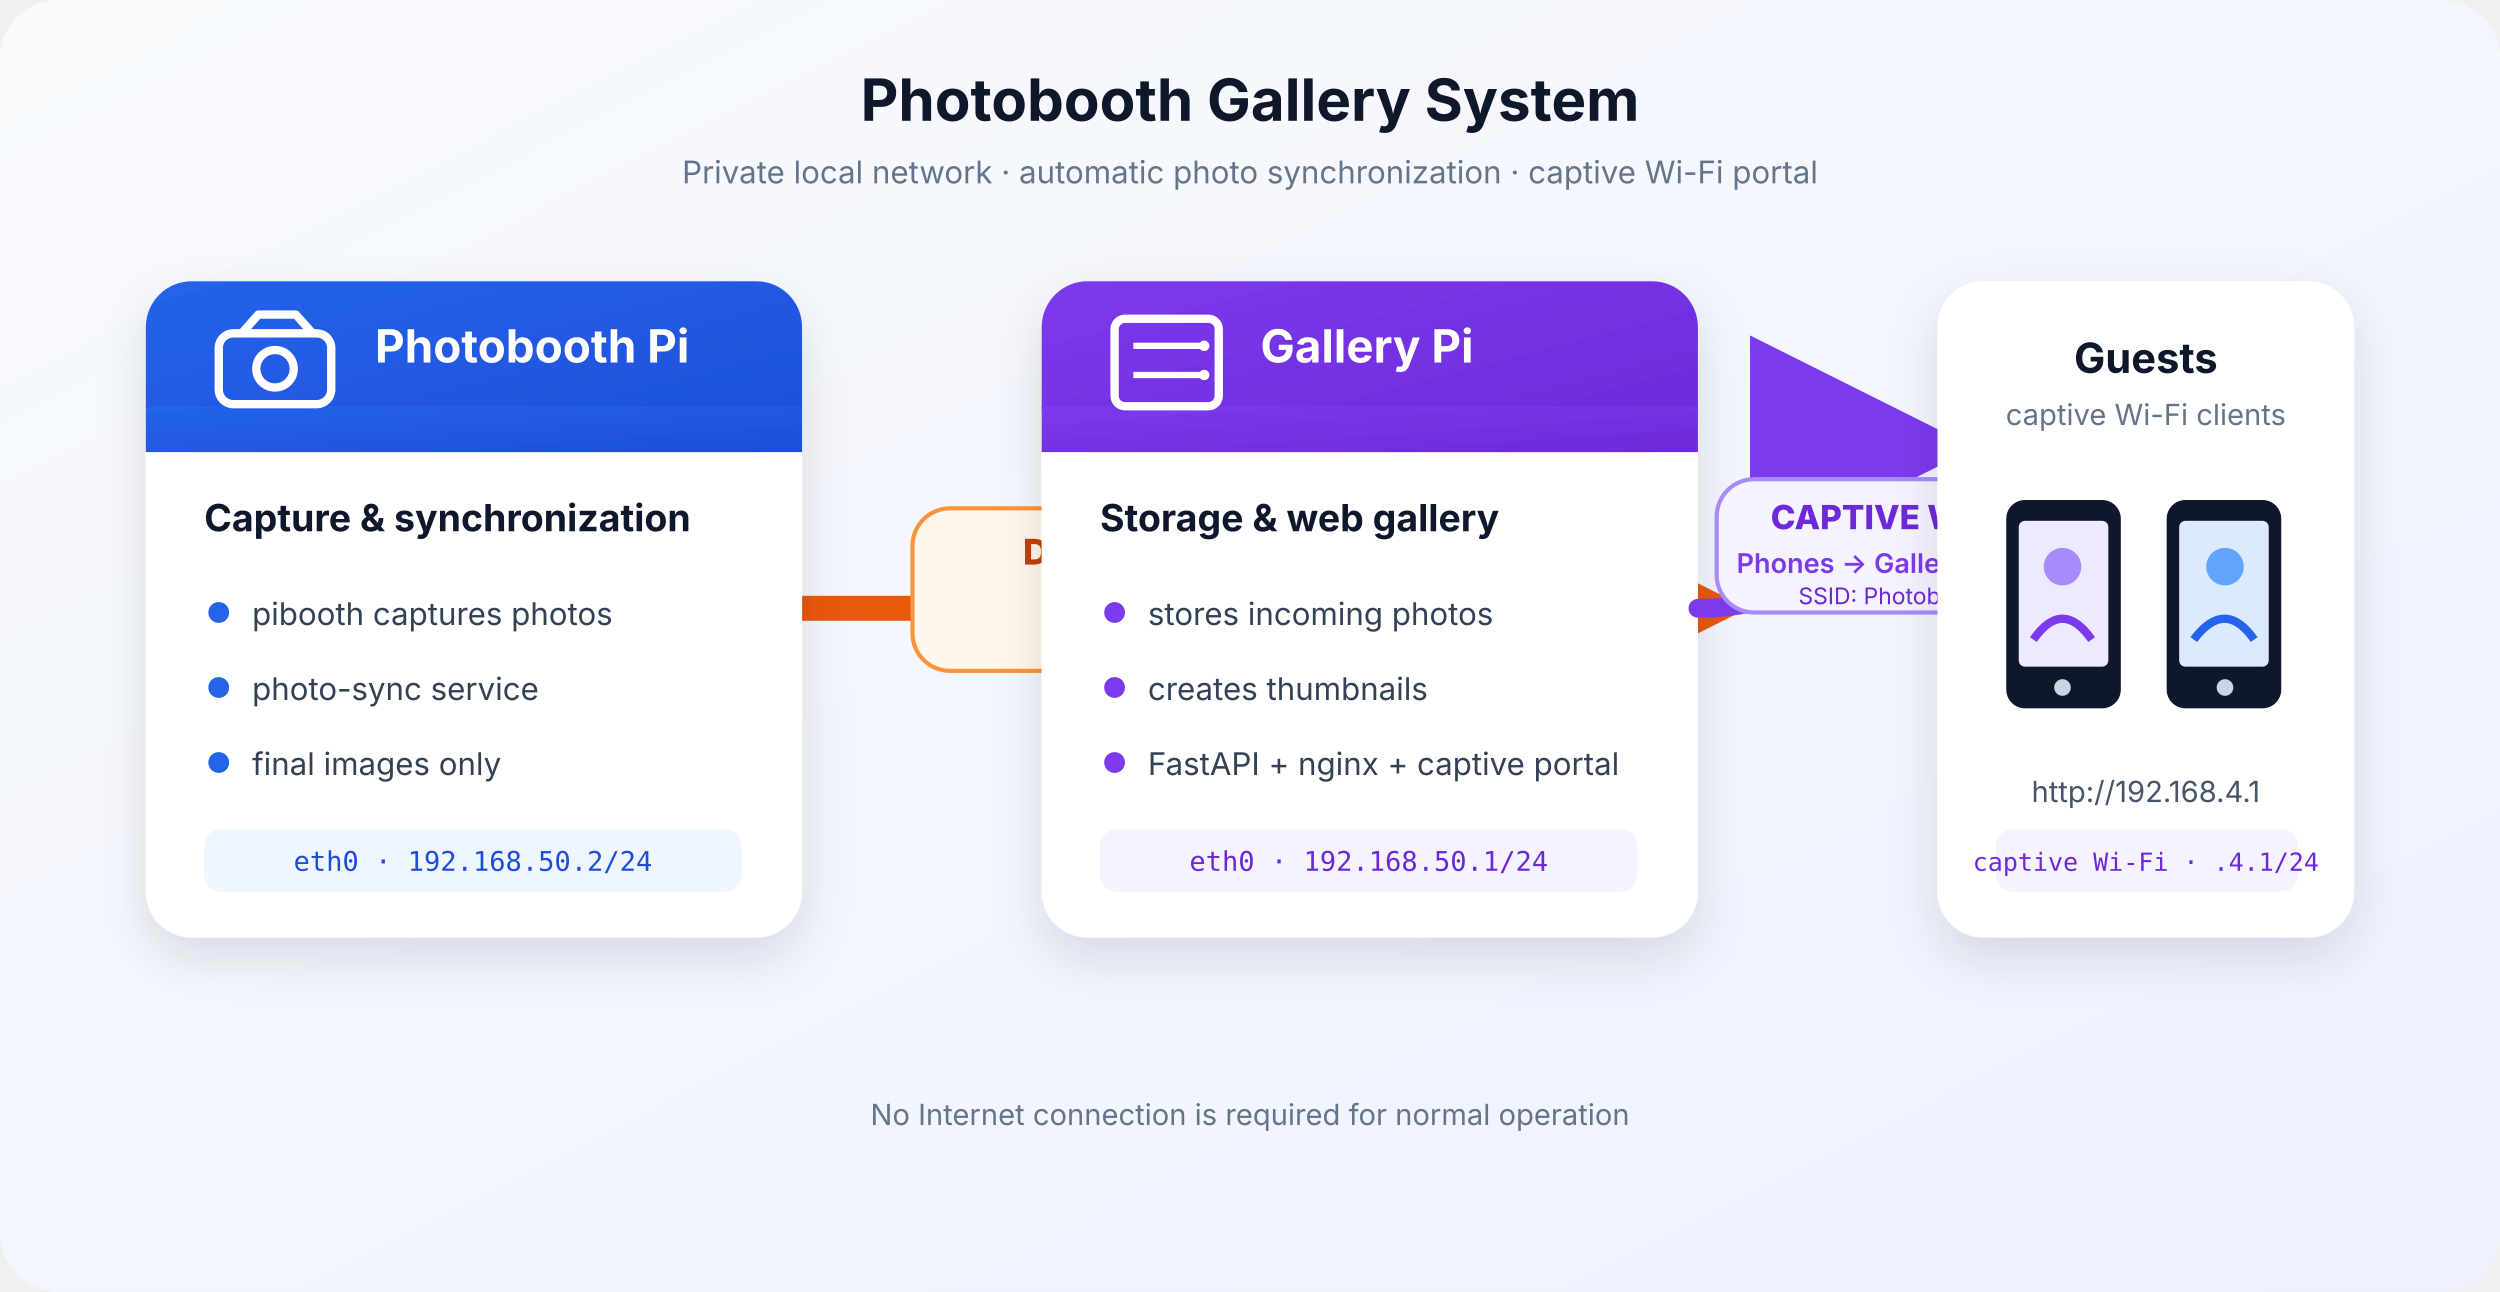
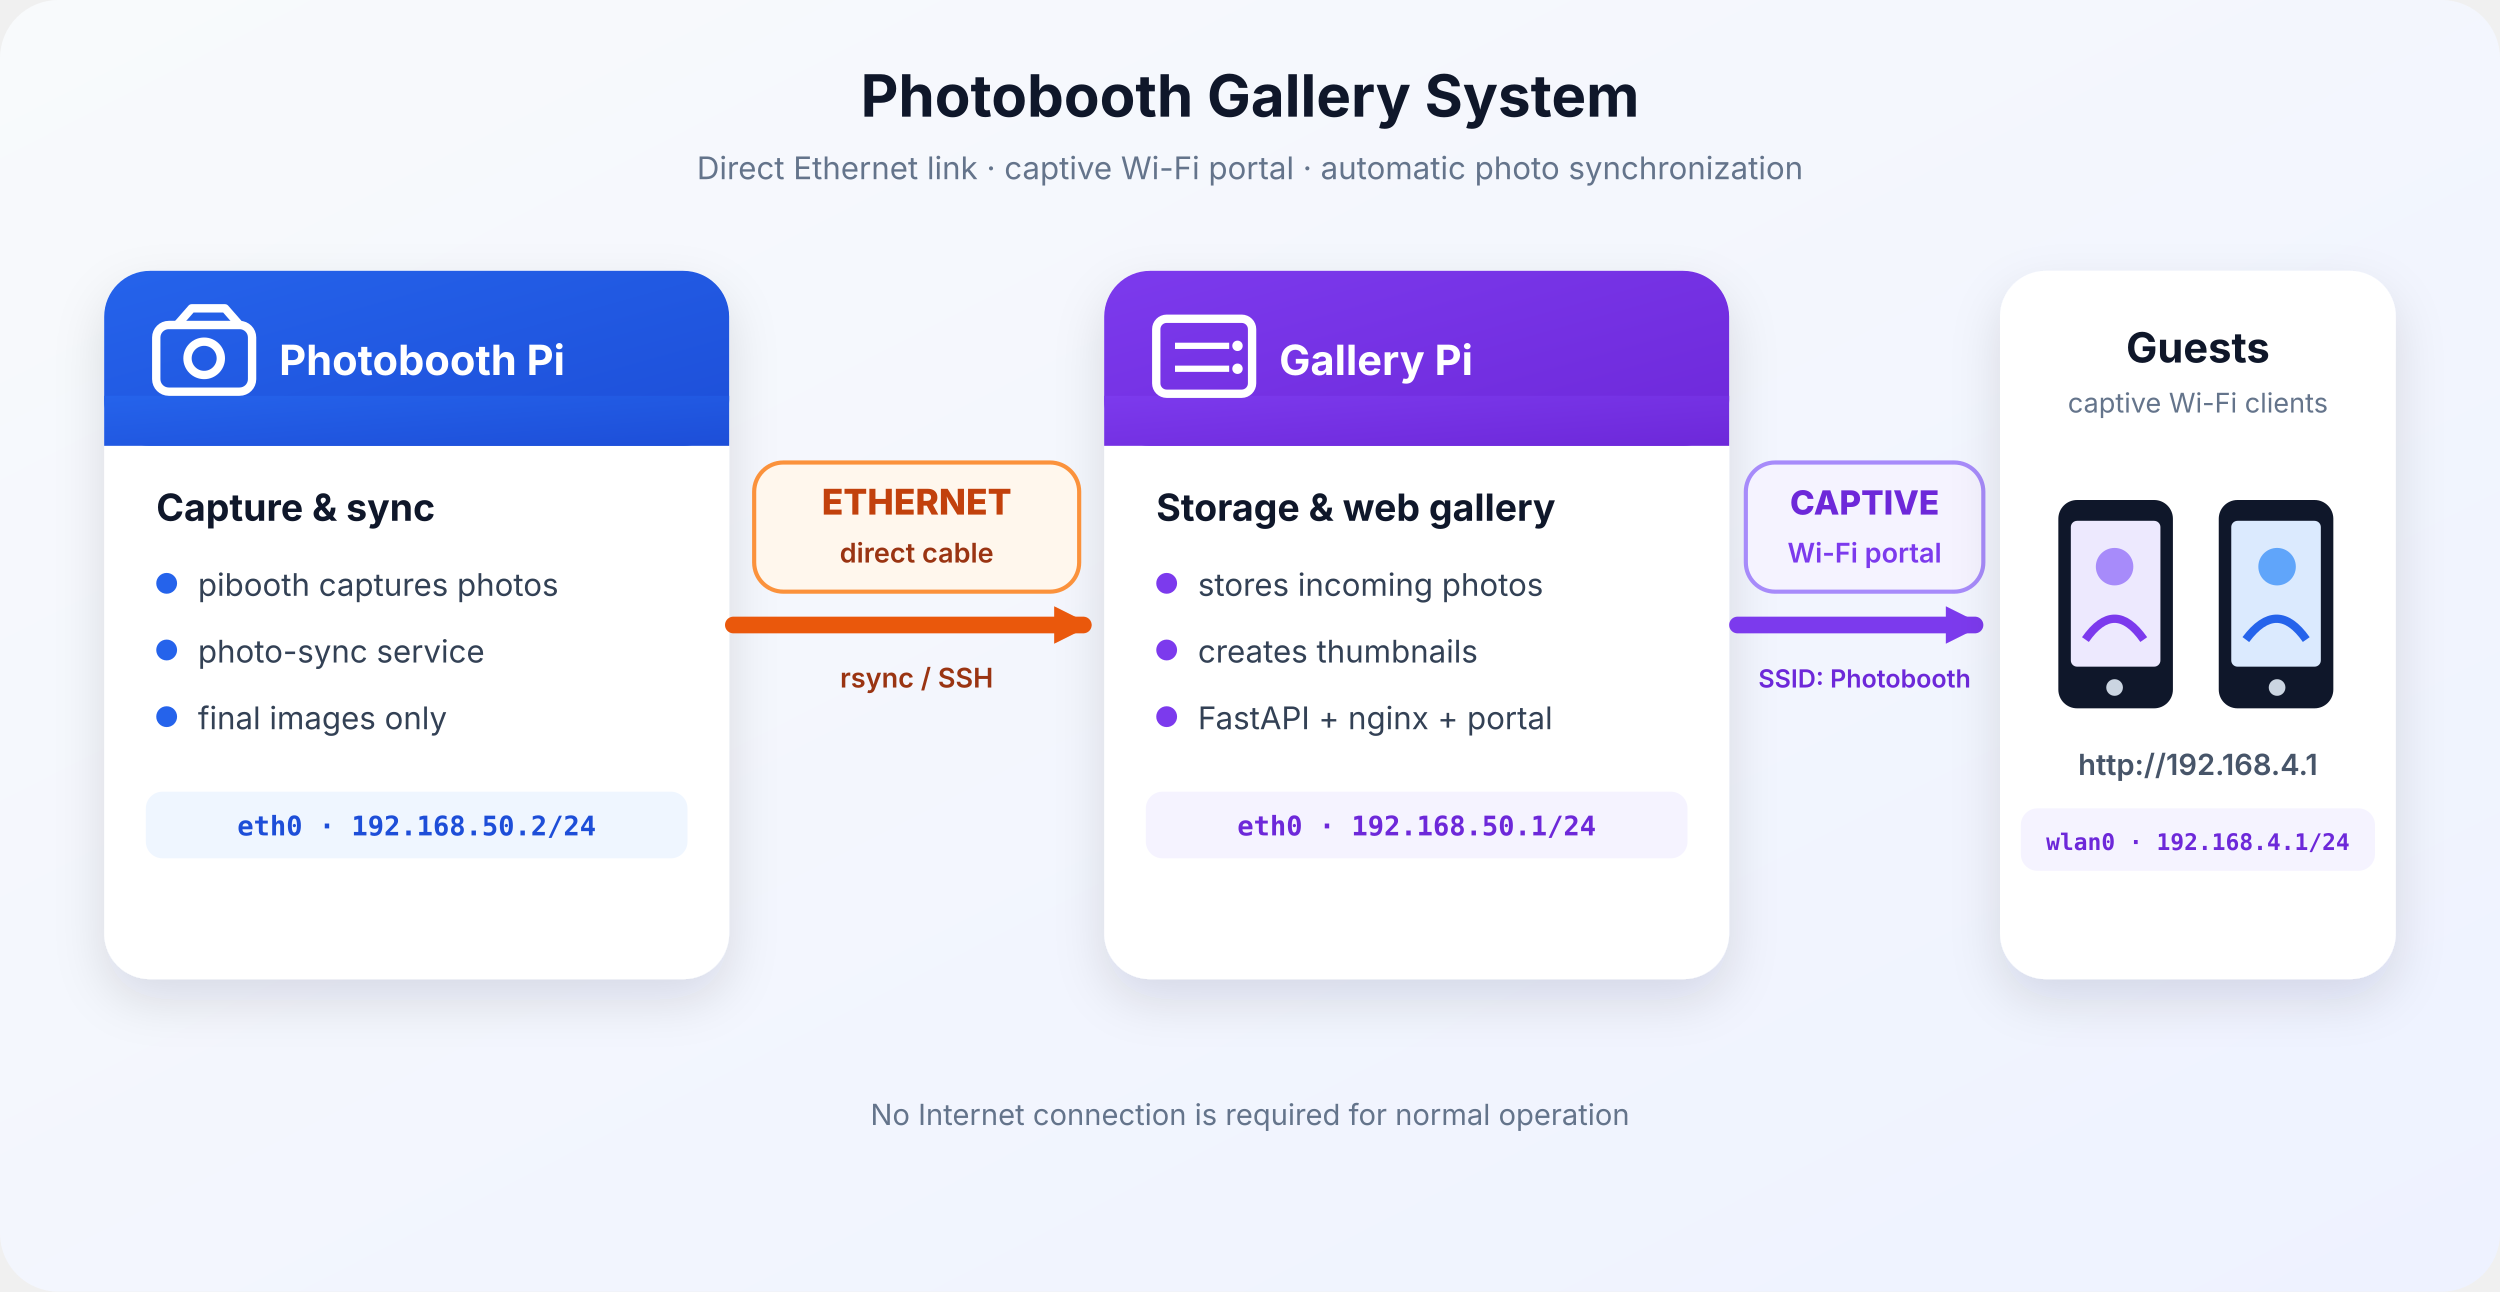
<svg xmlns="http://www.w3.org/2000/svg" viewBox="0 0 1200 620" role="img" aria-labelledby="title desc">
  <defs>
    <linearGradient id="background" x1="0" y1="0" x2="1" y2="1">
      <stop offset="0" stop-color="#f8fafc" />
      <stop offset="1" stop-color="#eef2ff" />
    </linearGradient>
    <linearGradient id="booth" x1="0" y1="0" x2="1" y2="1">
      <stop offset="0" stop-color="#2563eb" />
      <stop offset="1" stop-color="#1d4ed8" />
    </linearGradient>
    <linearGradient id="gallery" x1="0" y1="0" x2="1" y2="1">
      <stop offset="0" stop-color="#7c3aed" />
      <stop offset="1" stop-color="#6d28d9" />
    </linearGradient>
    <filter id="shadow" x="-20%" y="-20%" width="140%" height="140%">
      <feDropShadow dx="0" dy="10" stdDeviation="12" flood-color="#0f172a" flood-opacity="0.12" />
    </filter>
-     <marker id="arrow-blue" markerWidth="12" markerHeight="12" refX="10" refY="6" orient="auto">
-       <path d="M0,0 L12,6 L0,12 Z" fill="#2563eb" />
+     <marker id="arrow-orange" markerUnits="userSpaceOnUse" markerWidth="18" markerHeight="18" refX="14" refY="9" orient="auto">
+       <path d="M0,0 L18,9 L0,18 Z" fill="#ea580c" />
    </marker>
-     <marker id="arrow-purple" markerWidth="12" markerHeight="12" refX="10" refY="6" orient="auto">
-       <path d="M0,0 L12,6 L0,12 Z" fill="#7c3aed" />
-     </marker>
-     <marker id="arrow-orange" markerWidth="12" markerHeight="12" refX="10" refY="6" orient="auto">
-       <path d="M0,0 L12,6 L0,12 Z" fill="#ea580c" />
+     <marker id="arrow-purple" markerUnits="userSpaceOnUse" markerWidth="18" markerHeight="18" refX="14" refY="9" orient="auto">
+       <path d="M0,0 L18,9 L0,18 Z" fill="#7c3aed" />
    </marker>
  </defs>
  <rect width="1200" height="620" rx="28" fill="url(#background)" />
-   <text x="600" y="58" text-anchor="middle" font-family="Inter,Segoe UI,Arial,sans-serif" font-size="28" font-weight="700" fill="#0f172a">Photobooth Gallery System</text>
-   <text x="600" y="88" text-anchor="middle" font-family="Inter,Segoe UI,Arial,sans-serif" font-size="15" fill="#64748b">Private local network · automatic photo synchronization · captive Wi-Fi portal</text>
-   <line x1="385" y1="292" x2="815" y2="292" stroke="#ea580c" stroke-width="12" stroke-linecap="round" marker-end="url(#arrow-orange)" />
-   <rect x="438" y="244" width="324" height="78" rx="18" fill="#fff7ed" stroke="#fb923c" stroke-width="2" />
-   <text x="600" y="271" text-anchor="middle" font-family="Inter,Segoe UI,Arial,sans-serif" font-size="17" font-weight="800" fill="#c2410c">DIRECT ETHERNET CABLE</text>
-   <text x="600" y="294" text-anchor="middle" font-family="Inter,Segoe UI,Arial,sans-serif" font-size="14" font-weight="600" fill="#ea580c">Raspberry Pi ↔ Raspberry Pi</text>
-   <text x="600" y="313" text-anchor="middle" font-family="Inter,Segoe UI,Arial,sans-serif" font-size="12" fill="#9a3412">rsync / SSH · photos flow →</text>
+   <text x="600" y="56" text-anchor="middle" font-family="Inter,Segoe UI,Arial,sans-serif" font-size="28" font-weight="700" fill="#0f172a">Photobooth Gallery System</text>
+   <text x="600" y="86" text-anchor="middle" font-family="Inter,Segoe UI,Arial,sans-serif" font-size="15" fill="#64748b">Direct Ethernet link · captive Wi-Fi portal · automatic photo synchronization</text>
  <g filter="url(#shadow)">
-     <rect x="70" y="135" width="315" height="315" rx="22" fill="#ffffff" />
-     <rect x="70" y="135" width="315" height="82" rx="22" fill="url(#booth)" />
-     <rect x="70" y="195" width="315" height="22" fill="url(#booth)" />
+     <rect x="50" y="130" width="300" height="340" rx="22" fill="#ffffff" />
  </g>
-   <rect x="105" y="160" width="54" height="34" rx="7" fill="none" stroke="#ffffff" stroke-width="4" />
-   <path d="M116 160 l8-9 h18 l8 9" fill="none" stroke="#ffffff" stroke-width="4" stroke-linejoin="round" />
-   <circle cx="132" cy="177" r="9" fill="none" stroke="#ffffff" stroke-width="4" />
-   <text x="180" y="174" font-family="Inter,Segoe UI,Arial,sans-serif" font-size="22" font-weight="700" fill="#ffffff">Photobooth Pi</text>
-   <text x="98" y="255" font-family="Inter,Segoe UI,Arial,sans-serif" font-size="18" font-weight="700" fill="#0f172a">Capture &amp; synchronization</text>
-   <circle cx="105" cy="294" r="5" fill="#2563eb" />
-   <text x="121" y="300" font-family="Inter,Segoe UI,Arial,sans-serif" font-size="15" fill="#334155">pibooth captures photos</text>
-   <circle cx="105" cy="330" r="5" fill="#2563eb" />
-   <text x="121" y="336" font-family="Inter,Segoe UI,Arial,sans-serif" font-size="15" fill="#334155">photo-sync service</text>
-   <circle cx="105" cy="366" r="5" fill="#2563eb" />
-   <text x="121" y="372" font-family="Inter,Segoe UI,Arial,sans-serif" font-size="15" fill="#334155">final images only</text>
-   <rect x="98" y="398" width="258" height="30" rx="8" fill="#eff6ff" />
-   <text x="227" y="418" text-anchor="middle" font-family="ui-monospace,SFMono-Regular,Consolas,monospace" font-size="13" fill="#1d4ed8">eth0 · 192.168.50.2/24</text>
+   <rect x="50" y="130" width="300" height="84" rx="22" fill="url(#booth)" />
+   <rect x="50" y="190" width="300" height="24" fill="url(#booth)" />
+   <rect x="75" y="156" width="46" height="32" rx="6" fill="none" stroke="#ffffff" stroke-width="4" />
+   <path d="M85 156 l7-8 h16 l7 8" fill="none" stroke="#ffffff" stroke-width="4" stroke-linejoin="round" />
+   <circle cx="98" cy="172" r="8" fill="none" stroke="#ffffff" stroke-width="4" />
+   <text x="134" y="180" font-family="Inter,Segoe UI,Arial,sans-serif" font-size="20" font-weight="700" fill="#ffffff">Photobooth Pi</text>
+   <text x="75" y="250" font-family="Inter,Segoe UI,Arial,sans-serif" font-size="18" font-weight="700" fill="#0f172a">Capture &amp; sync</text>
+   <circle cx="80" cy="280" r="5" fill="#2563eb" />
+   <text x="95" y="286" font-family="Inter,Segoe UI,Arial,sans-serif" font-size="15" fill="#334155">pibooth captures photos</text>
+   <circle cx="80" cy="312" r="5" fill="#2563eb" />
+   <text x="95" y="318" font-family="Inter,Segoe UI,Arial,sans-serif" font-size="15" fill="#334155">photo-sync service</text>
+   <circle cx="80" cy="344" r="5" fill="#2563eb" />
+   <text x="95" y="350" font-family="Inter,Segoe UI,Arial,sans-serif" font-size="15" fill="#334155">final images only</text>
+   <rect x="70" y="380" width="260" height="32" rx="8" fill="#eff6ff" />
+   <text x="200" y="401" text-anchor="middle" font-family="ui-monospace,SFMono-Regular,Consolas,monospace" font-size="13" font-weight="600" fill="#1d4ed8">eth0 · 192.168.50.2/24</text>
  <g filter="url(#shadow)">
-     <rect x="500" y="135" width="315" height="315" rx="22" fill="#ffffff" />
-     <rect x="500" y="135" width="315" height="82" rx="22" fill="url(#gallery)" />
-     <rect x="500" y="195" width="315" height="22" fill="url(#gallery)" />
+     <rect x="530" y="130" width="300" height="340" rx="22" fill="#ffffff" />
  </g>
-   <rect x="535" y="153" width="50" height="42" rx="5" fill="none" stroke="#ffffff" stroke-width="4" />
-   <line x1="544" y1="166" x2="576" y2="166" stroke="#ffffff" stroke-width="3" />
-   <line x1="544" y1="180" x2="576" y2="180" stroke="#ffffff" stroke-width="3" />
-   <circle cx="578" cy="166" r="2.5" fill="#ffffff" />
-   <circle cx="578" cy="180" r="2.5" fill="#ffffff" />
-   <text x="605" y="174" font-family="Inter,Segoe UI,Arial,sans-serif" font-size="22" font-weight="700" fill="#ffffff">Gallery Pi</text>
-   <text x="528" y="255" font-family="Inter,Segoe UI,Arial,sans-serif" font-size="18" font-weight="700" fill="#0f172a">Storage &amp; web gallery</text>
-   <circle cx="535" cy="294" r="5" fill="#7c3aed" />
-   <text x="551" y="300" font-family="Inter,Segoe UI,Arial,sans-serif" font-size="15" fill="#334155">stores incoming photos</text>
-   <circle cx="535" cy="330" r="5" fill="#7c3aed" />
-   <text x="551" y="336" font-family="Inter,Segoe UI,Arial,sans-serif" font-size="15" fill="#334155">creates thumbnails</text>
-   <circle cx="535" cy="366" r="5" fill="#7c3aed" />
-   <text x="551" y="372" font-family="Inter,Segoe UI,Arial,sans-serif" font-size="15" fill="#334155">FastAPI + nginx + captive portal</text>
-   <rect x="528" y="398" width="258" height="30" rx="8" fill="#f5f3ff" />
-   <text x="657" y="418" text-anchor="middle" font-family="ui-monospace,SFMono-Regular,Consolas,monospace" font-size="13" fill="#6d28d9">eth0 · 192.168.50.1/24</text>
-   <path d="M815 292 C900 292 900 215 930 215" fill="none" stroke="#7c3aed" stroke-width="9" stroke-linecap="round" marker-end="url(#arrow-purple)" />
-   <rect x="824" y="230" width="170" height="64" rx="18" fill="#f5f3ff" stroke="#a78bfa" stroke-width="2" />
-   <text x="909" y="254" text-anchor="middle" font-family="Inter,Segoe UI,Arial,sans-serif" font-size="16" font-weight="800" fill="#6d28d9">CAPTIVE WI-FI</text>
-   <text x="909" y="275" text-anchor="middle" font-family="Inter,Segoe UI,Arial,sans-serif" font-size="13" font-weight="600" fill="#7c3aed">Phones → Gallery portal</text>
-   <text x="909" y="290" text-anchor="middle" font-family="Inter,Segoe UI,Arial,sans-serif" font-size="11" fill="#6d28d9">SSID: Photobooth</text>
+   <rect x="530" y="130" width="300" height="84" rx="22" fill="url(#gallery)" />
+   <rect x="530" y="190" width="300" height="24" fill="url(#gallery)" />
+   <rect x="555" y="153" width="46" height="36" rx="5" fill="none" stroke="#ffffff" stroke-width="4" />
+   <line x1="564" y1="166" x2="590" y2="166" stroke="#ffffff" stroke-width="3" />
+   <line x1="564" y1="177" x2="590" y2="177" stroke="#ffffff" stroke-width="3" />
+   <circle cx="594" cy="166" r="2.5" fill="#ffffff" />
+   <circle cx="594" cy="177" r="2.5" fill="#ffffff" />
+   <text x="614" y="180" font-family="Inter,Segoe UI,Arial,sans-serif" font-size="20" font-weight="700" fill="#ffffff">Gallery Pi</text>
+   <text x="555" y="250" font-family="Inter,Segoe UI,Arial,sans-serif" font-size="18" font-weight="700" fill="#0f172a">Storage &amp; web gallery</text>
+   <circle cx="560" cy="280" r="5" fill="#7c3aed" />
+   <text x="575" y="286" font-family="Inter,Segoe UI,Arial,sans-serif" font-size="15" fill="#334155">stores incoming photos</text>
+   <circle cx="560" cy="312" r="5" fill="#7c3aed" />
+   <text x="575" y="318" font-family="Inter,Segoe UI,Arial,sans-serif" font-size="15" fill="#334155">creates thumbnails</text>
+   <circle cx="560" cy="344" r="5" fill="#7c3aed" />
+   <text x="575" y="350" font-family="Inter,Segoe UI,Arial,sans-serif" font-size="15" fill="#334155">FastAPI + nginx + portal</text>
+   <rect x="550" y="380" width="260" height="32" rx="8" fill="#f5f3ff" />
+   <text x="680" y="401" text-anchor="middle" font-family="ui-monospace,SFMono-Regular,Consolas,monospace" font-size="13" font-weight="600" fill="#6d28d9">eth0 · 192.168.50.1/24</text>
+   <line x1="352" y1="300" x2="520" y2="300" stroke="#ea580c" stroke-width="8" stroke-linecap="round" marker-end="url(#arrow-orange)" />
+   <rect x="362" y="222" width="156" height="62" rx="14" fill="#fff7ed" stroke="#fb923c" stroke-width="2" />
+   <text x="440" y="247" text-anchor="middle" font-family="Inter,Segoe UI,Arial,sans-serif" font-size="17" font-weight="800" fill="#c2410c">ETHERNET</text>
+   <text x="440" y="270" text-anchor="middle" font-family="Inter,Segoe UI,Arial,sans-serif" font-size="13" font-weight="600" fill="#9a3412">direct cable</text>
+   <text x="440" y="330" text-anchor="middle" font-family="Inter,Segoe UI,Arial,sans-serif" font-size="13" font-weight="600" fill="#9a3412">rsync / SSH</text>
+   <line x1="834" y1="300" x2="948" y2="300" stroke="#7c3aed" stroke-width="8" stroke-linecap="round" marker-end="url(#arrow-purple)" />
+   <rect x="838" y="222" width="114" height="62" rx="14" fill="#f5f3ff" stroke="#a78bfa" stroke-width="2" />
+   <text x="895" y="247" text-anchor="middle" font-family="Inter,Segoe UI,Arial,sans-serif" font-size="16" font-weight="800" fill="#6d28d9">CAPTIVE</text>
+   <text x="895" y="270" text-anchor="middle" font-family="Inter,Segoe UI,Arial,sans-serif" font-size="13" font-weight="600" fill="#7c3aed">Wi-Fi portal</text>
+   <text x="895" y="330" text-anchor="middle" font-family="Inter,Segoe UI,Arial,sans-serif" font-size="12" font-weight="600" fill="#6d28d9">SSID: Photobooth</text>
  <g filter="url(#shadow)">
-     <rect x="930" y="135" width="200" height="315" rx="22" fill="#ffffff" />
+     <rect x="960" y="130" width="190" height="340" rx="22" fill="#ffffff" />
  </g>
-   <text x="1030" y="179" text-anchor="middle" font-family="Inter,Segoe UI,Arial,sans-serif" font-size="20" font-weight="700" fill="#0f172a">Guests</text>
-   <text x="1030" y="204" text-anchor="middle" font-family="Inter,Segoe UI,Arial,sans-serif" font-size="14" fill="#64748b">captive Wi-Fi clients</text>
-   <rect x="963" y="240" width="55" height="100" rx="9" fill="#0f172a" />
-   <rect x="969" y="250" width="43" height="70" rx="3" fill="#ede9fe" />
-   <circle cx="990" cy="330" r="4" fill="#cbd5e1" />
-   <circle cx="990" cy="272" r="9" fill="#a78bfa" />
-   <path d="M976 307 q14-20 28 0" fill="none" stroke="#7c3aed" stroke-width="4" />
-   <rect x="1040" y="240" width="55" height="100" rx="9" fill="#0f172a" />
-   <rect x="1046" y="250" width="43" height="70" rx="3" fill="#dbeafe" />
-   <circle cx="1068" cy="330" r="4" fill="#cbd5e1" />
-   <circle cx="1068" cy="272" r="9" fill="#60a5fa" />
-   <path d="M1053 307 q15-20 29 0" fill="none" stroke="#2563eb" stroke-width="4" />
-   <text x="1030" y="385" text-anchor="middle" font-family="Inter,Segoe UI,Arial,sans-serif" font-size="14" fill="#475569">http://192.168.4.1</text>
-   <rect x="958" y="398" width="145" height="30" rx="8" fill="#f5f3ff" />
-   <text x="1030" y="418" text-anchor="middle" font-family="ui-monospace,SFMono-Regular,Consolas,monospace" font-size="12" fill="#6d28d9">captive Wi-Fi · .4.1/24</text>
+   <text x="1055" y="174" text-anchor="middle" font-family="Inter,Segoe UI,Arial,sans-serif" font-size="20" font-weight="700" fill="#0f172a">Guests</text>
+   <text x="1055" y="198" text-anchor="middle" font-family="Inter,Segoe UI,Arial,sans-serif" font-size="13" fill="#64748b">captive Wi-Fi clients</text>
+   <rect x="988" y="240" width="55" height="100" rx="9" fill="#0f172a" />
+   <rect x="994" y="250" width="43" height="70" rx="3" fill="#ede9fe" />
+   <circle cx="1015" cy="330" r="4" fill="#cbd5e1" />
+   <circle cx="1015" cy="272" r="9" fill="#a78bfa" />
+   <path d="M1001 307 q14-20 28 0" fill="none" stroke="#7c3aed" stroke-width="4" />
+   <rect x="1065" y="240" width="55" height="100" rx="9" fill="#0f172a" />
+   <rect x="1071" y="250" width="43" height="70" rx="3" fill="#dbeafe" />
+   <circle cx="1093" cy="330" r="4" fill="#cbd5e1" />
+   <circle cx="1093" cy="272" r="9" fill="#60a5fa" />
+   <path d="M1078 307 q15-20 29 0" fill="none" stroke="#2563eb" stroke-width="4" />
+   <text x="1055" y="372" text-anchor="middle" font-family="Inter,Segoe UI,Arial,sans-serif" font-size="14" font-weight="600" fill="#475569">http://192.168.4.1</text>
+   <rect x="970" y="388" width="170" height="30" rx="8" fill="#f5f3ff" />
+   <text x="1055" y="408" text-anchor="middle" font-family="ui-monospace,SFMono-Regular,Consolas,monospace" font-size="11" font-weight="600" fill="#6d28d9">wlan0 · 192.168.4.1/24</text>
  <text x="600" y="540" text-anchor="middle" font-family="Inter,Segoe UI,Arial,sans-serif" font-size="14" fill="#64748b">No Internet connection is required for normal operation</text>
</svg>
